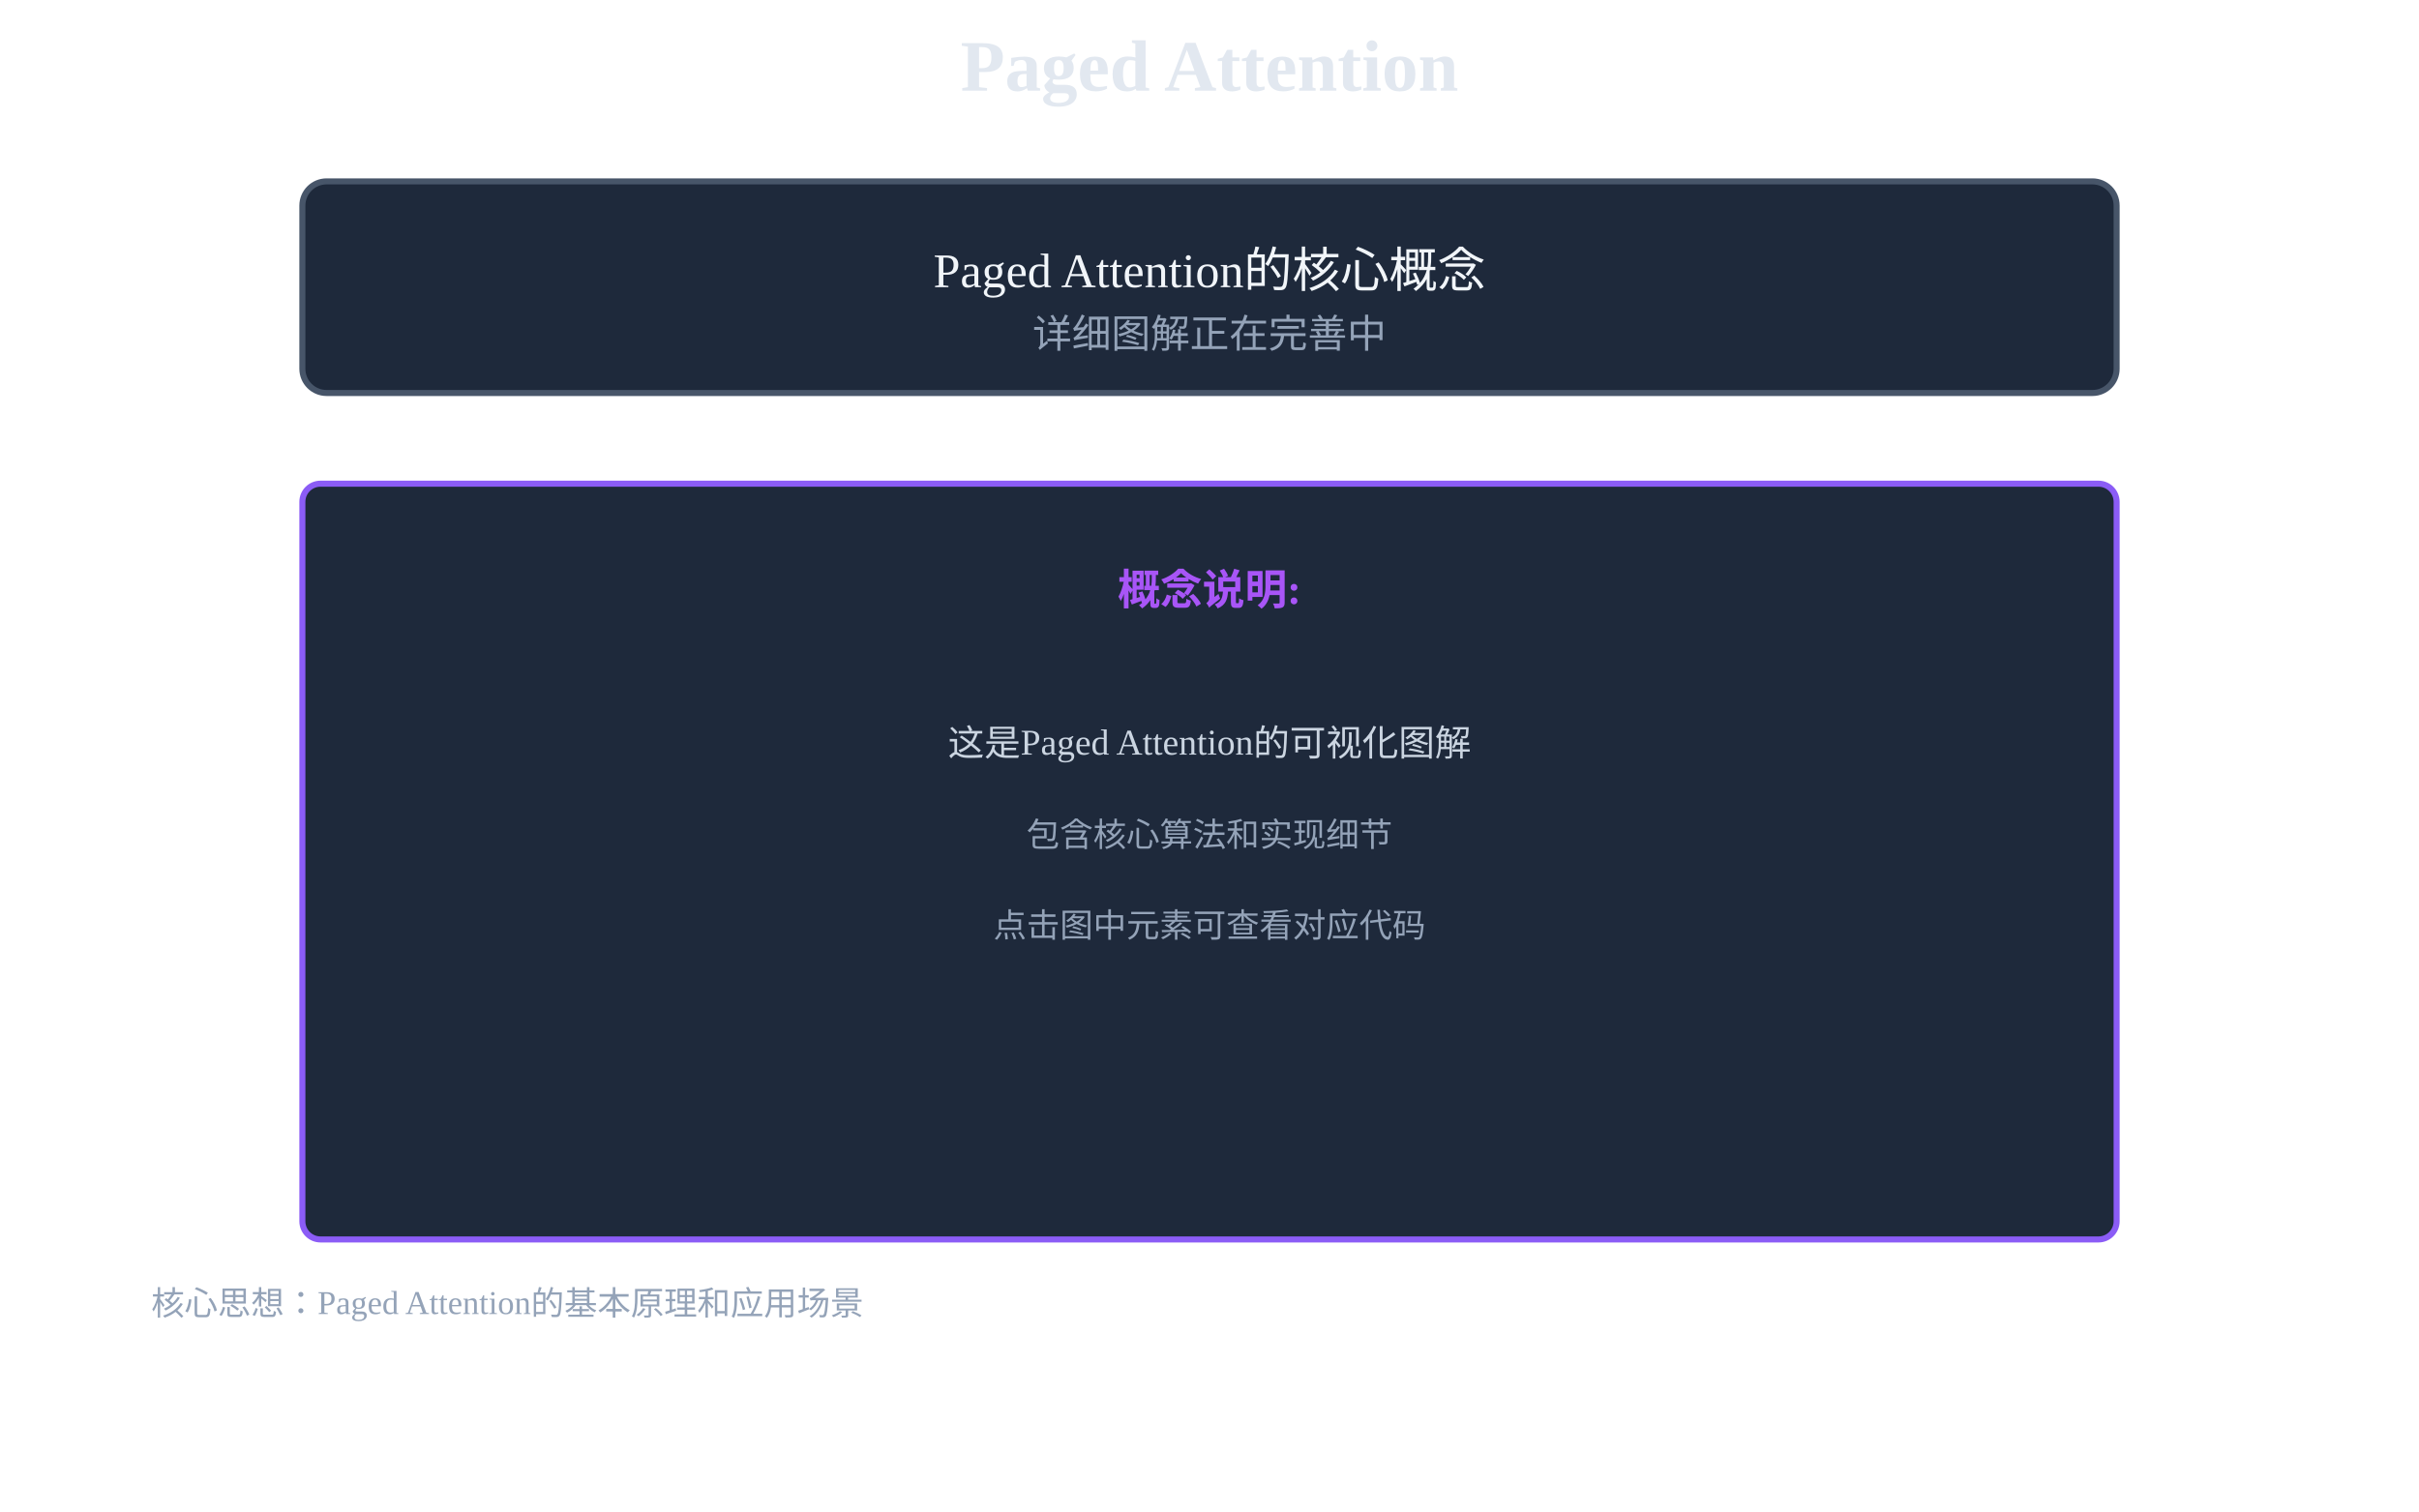
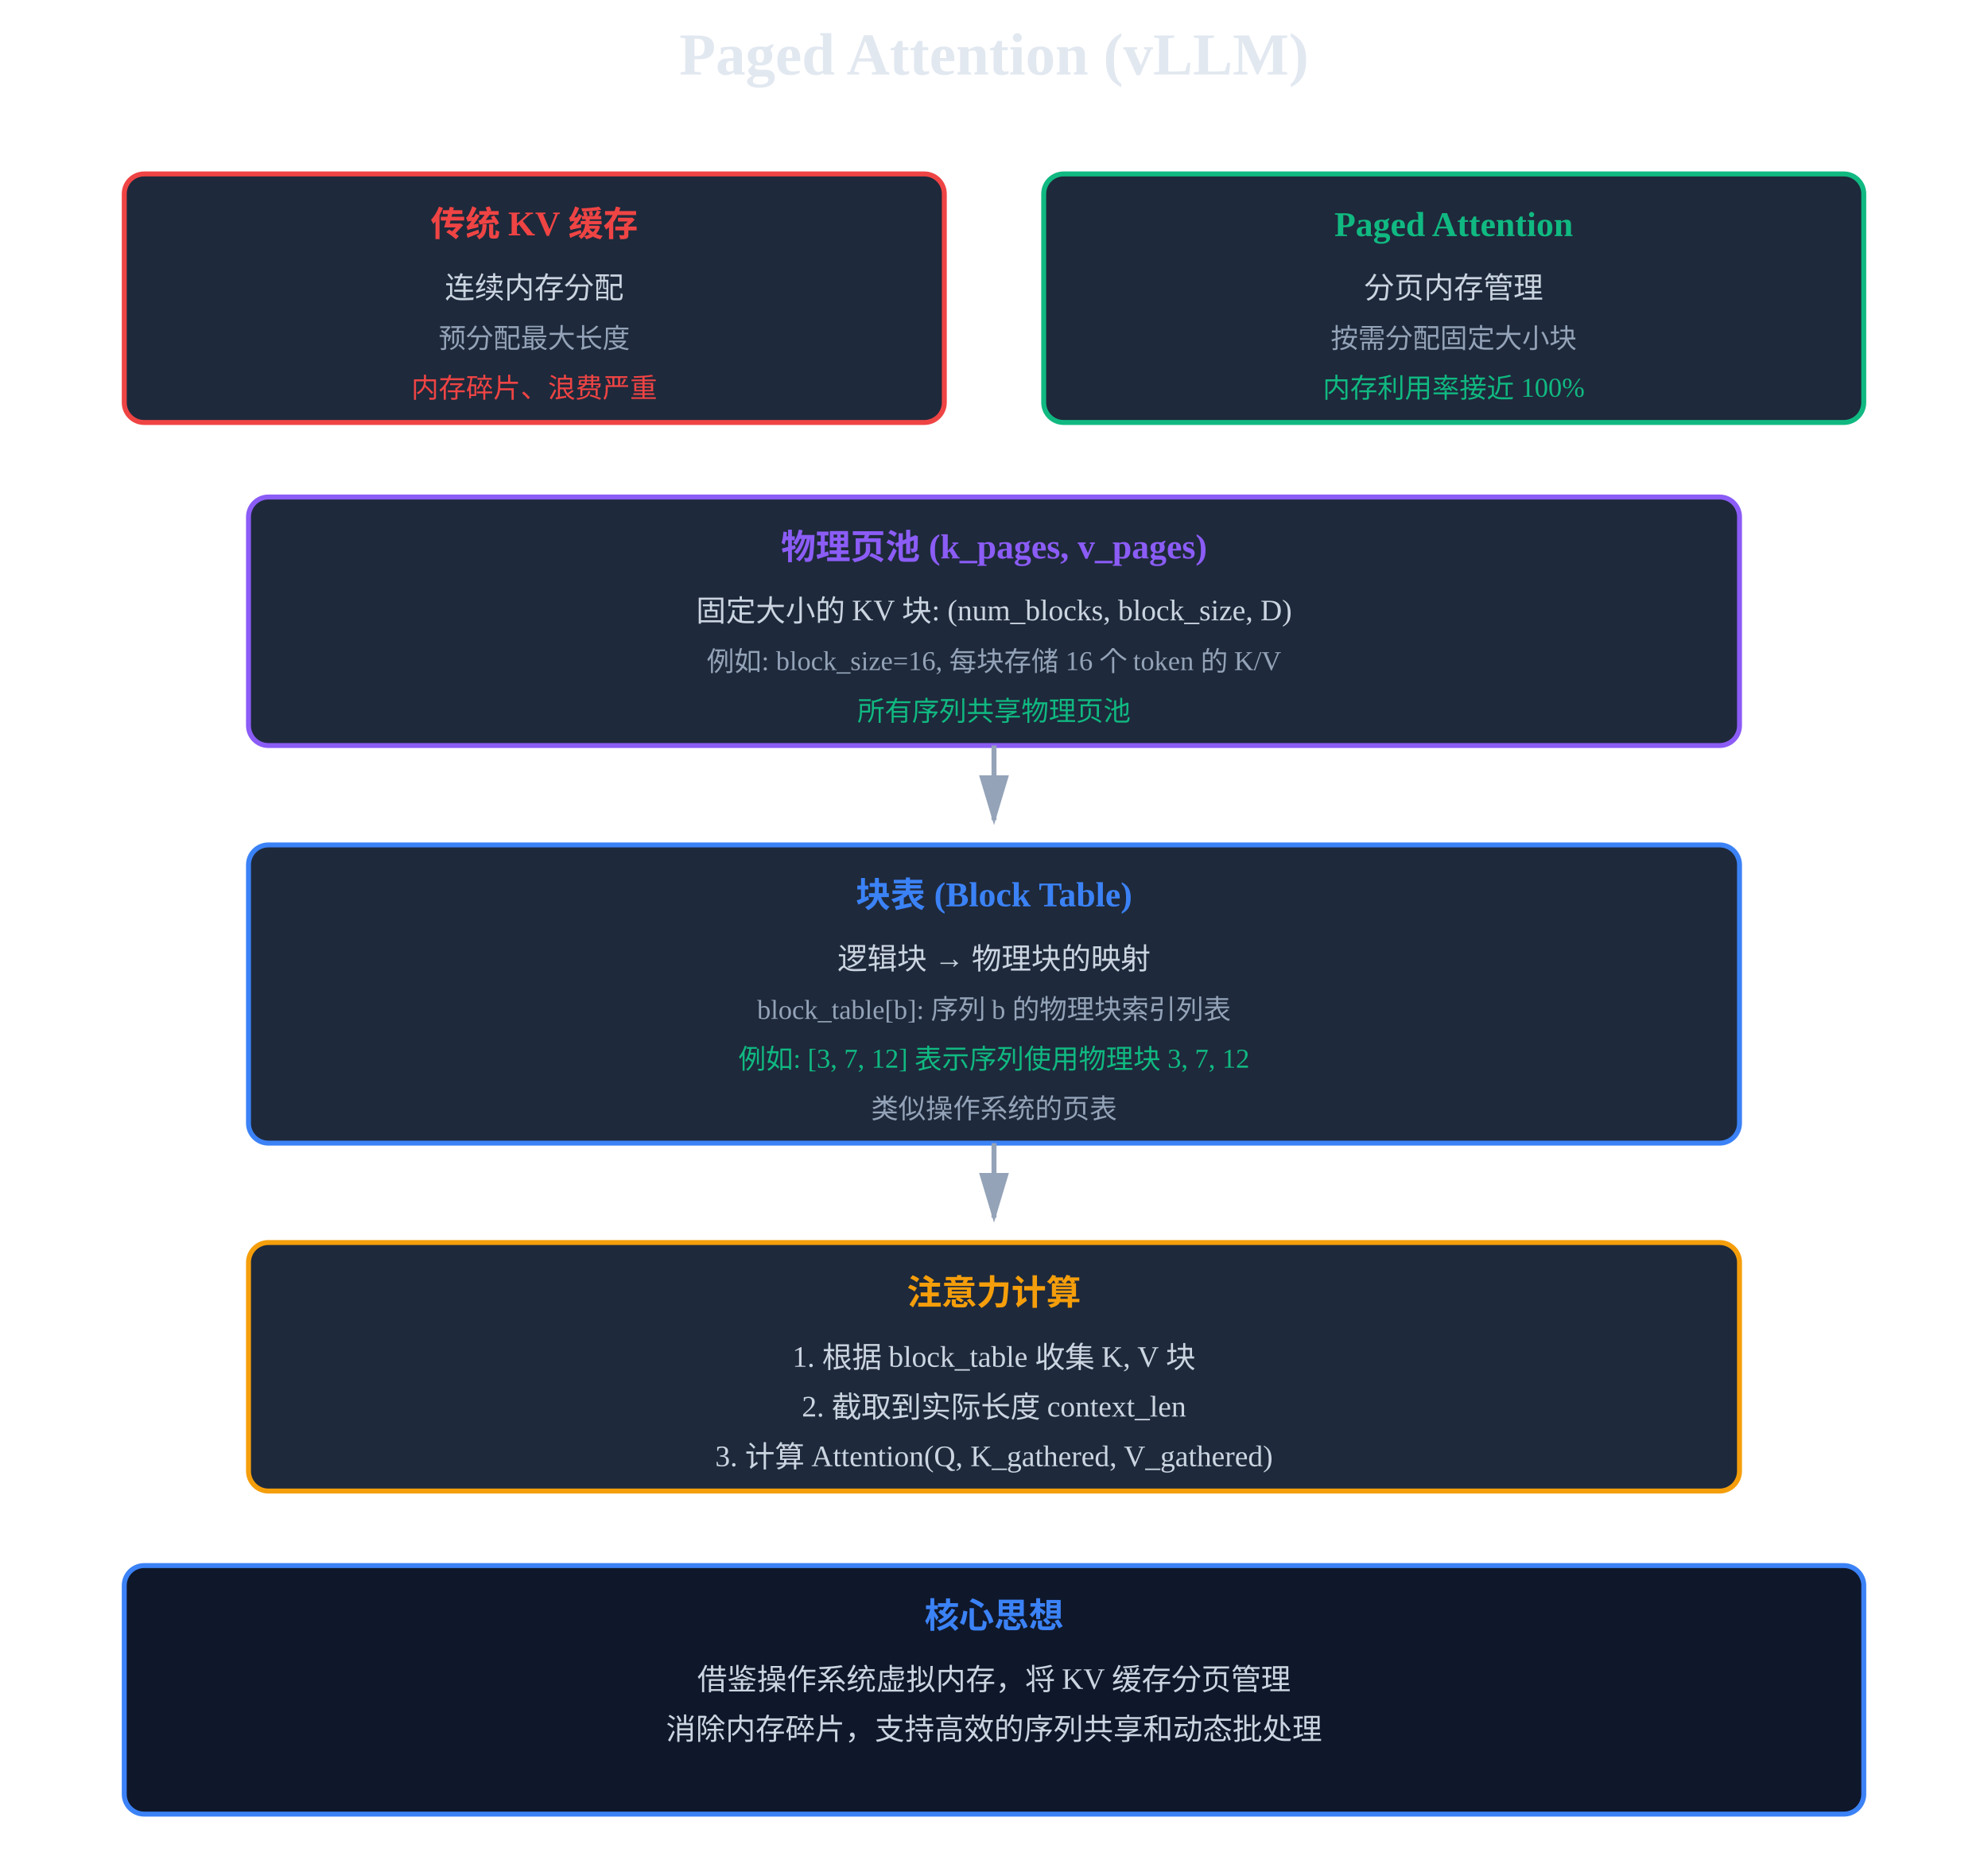
- <svg xmlns="http://www.w3.org/2000/svg" viewBox="0 0 800 500" class="w-full h-auto">
-   <text x="400" y="30" text-anchor="middle" fill="#e2e8f0" font-size="24" font-weight="bold">Paged Attention</text>
+ <svg xmlns="http://www.w3.org/2000/svg" viewBox="0 0 800 750" class="w-full h-auto">
+   <defs>
+     <marker id="arrowhead" markerWidth="10" markerHeight="10" refX="9" refY="3" orient="auto">
+       <polygon points="0 0, 10 3, 0 6" fill="#94a3b8" />
+     </marker>
+   </defs>
+   <text x="400" y="30" text-anchor="middle" fill="#e2e8f0" font-size="24" font-weight="bold">Paged Attention (vLLM)</text>
+   <g data-code-line="1">
+     <rect x="50" y="70" width="330" height="100" rx="8" fill="#1e293b" stroke="#ef4444" stroke-width="2" />
+     <text x="215" y="95" text-anchor="middle" fill="#ef4444" font-size="14" font-weight="bold">传统 KV 缓存</text>
+     <text x="215" y="120" text-anchor="middle" fill="#cbd5e1" font-size="12">连续内存分配</text>
+     <text x="215" y="140" text-anchor="middle" fill="#94a3b8" font-size="11">预分配最大长度</text>
+     <text x="215" y="160" text-anchor="middle" fill="#ef4444" font-size="11">内存碎片、浪费严重</text>
+   </g>
+   <g data-code-line="2,3,4">
+     <rect x="420" y="70" width="330" height="100" rx="8" fill="#1e293b" stroke="#10b981" stroke-width="2" />
+     <text x="585" y="95" text-anchor="middle" fill="#10b981" font-size="14" font-weight="bold">Paged Attention</text>
+     <text x="585" y="120" text-anchor="middle" fill="#cbd5e1" font-size="12">分页内存管理</text>
+     <text x="585" y="140" text-anchor="middle" fill="#94a3b8" font-size="11">按需分配固定大小块</text>
+     <text x="585" y="160" text-anchor="middle" fill="#10b981" font-size="11">内存利用率接近 100%</text>
+   </g>
+   <g data-code-line="5,6">
+     <rect x="100" y="200" width="600" height="100" rx="8" fill="#1e293b" stroke="#8b5cf6" stroke-width="2" />
+     <text x="400" y="225" text-anchor="middle" fill="#8b5cf6" font-size="14" font-weight="bold">物理页池 (k_pages, v_pages)</text>
+     <text x="400" y="250" text-anchor="middle" fill="#cbd5e1" font-size="12">固定大小的 KV 块: (num_blocks, block_size, D)</text>
+     <text x="400" y="270" text-anchor="middle" fill="#94a3b8" font-size="11">例如: block_size=16, 每块存储 16 个 token 的 K/V</text>
+     <text x="400" y="290" text-anchor="middle" fill="#10b981" font-size="11">所有序列共享物理页池</text>
+   </g>
+   <g data-code-line="7,8">
+     <line x1="400" y1="300" x2="400" y2="330" stroke="#94a3b8" stroke-width="2" marker-end="url(#arrowhead)" />
+     <rect x="100" y="340" width="600" height="120" rx="8" fill="#1e293b" stroke="#3b82f6" stroke-width="2" />
+     <text x="400" y="365" text-anchor="middle" fill="#3b82f6" font-size="14" font-weight="bold">块表 (Block Table)</text>
+     <text x="400" y="390" text-anchor="middle" fill="#cbd5e1" font-size="12">逻辑块 → 物理块的映射</text>
+     <text x="400" y="410" text-anchor="middle" fill="#94a3b8" font-size="11">block_table[b]: 序列 b 的物理块索引列表</text>
+     <text x="400" y="430" text-anchor="middle" fill="#10b981" font-size="11">例如: [3, 7, 12] 表示序列使用物理块 3, 7, 12</text>
+     <text x="400" y="450" text-anchor="middle" fill="#94a3b8" font-size="11">类似操作系统的页表</text>
+   </g>
+   <g data-code-line="9,10,11">
+     <line x1="400" y1="460" x2="400" y2="490" stroke="#94a3b8" stroke-width="2" marker-end="url(#arrowhead)" />
+     <rect x="100" y="500" width="600" height="100" rx="8" fill="#1e293b" stroke="#f59e0b" stroke-width="2" />
+     <text x="400" y="525" text-anchor="middle" fill="#f59e0b" font-size="14" font-weight="bold">注意力计算</text>
+     <text x="400" y="550" text-anchor="middle" fill="#cbd5e1" font-size="12">1. 根据 block_table 收集 K, V 块</text>
+     <text x="400" y="570" text-anchor="middle" fill="#cbd5e1" font-size="12">2. 截取到实际长度 context_len</text>
+     <text x="400" y="590" text-anchor="middle" fill="#cbd5e1" font-size="12">3. 计算 Attention(Q, K_gathered, V_gathered)</text>
+   </g>
  <g data-code-line="1,2,3">
-     <rect x="100" y="60" width="600" height="70" rx="8" fill="#1e293b" stroke="#475569" stroke-width="2" />
-     <text x="400" y="95" text-anchor="middle" fill="#f1f5f9" font-size="16">Paged Attention的核心概念</text>
-     <text x="400" y="115" text-anchor="middle" fill="#94a3b8" font-size="13">详细图解正在完善中</text>
-   </g>
-   <g data-code-line="4,5,6">
-     <rect x="100" y="160" width="600" height="250" rx="6" fill="#1e293b" stroke="#8b5cf6" stroke-width="2" />
-     <text x="400" y="200" text-anchor="middle" fill="#a855f7" font-size="14" font-weight="bold">概念说明:</text>
-     <text x="400" y="250" text-anchor="middle" fill="#cbd5e1" font-size="12">这是Paged Attention的可视化图解</text>
-     <text x="400" y="280" text-anchor="middle" fill="#94a3b8" font-size="11">包含核心算法和实现细节</text>
-     <text x="400" y="310" text-anchor="middle" fill="#94a3b8" font-size="11">点击图中元素可查看对应代码</text>
-   </g>
-   <g transform="translate(50, 435)">
-     <text x="0" y="0" fill="#94a3b8" font-size="11">核心思想：Paged Attention的基本原理和应用场景</text>
+     <rect x="50" y="630" width="700" height="100" rx="8" fill="#0f172a" stroke="#3b82f6" stroke-width="2" />
+     <text x="400" y="655" text-anchor="middle" fill="#3b82f6" font-size="14" font-weight="bold">核心思想</text>
+     <text x="400" y="680" text-anchor="middle" fill="#cbd5e1" font-size="12">借鉴操作系统虚拟内存，将 KV 缓存分页管理</text>
+     <text x="400" y="700" text-anchor="middle" fill="#cbd5e1" font-size="12">消除内存碎片，支持高效的序列共享和动态批处理</text>
  </g>
</svg>
